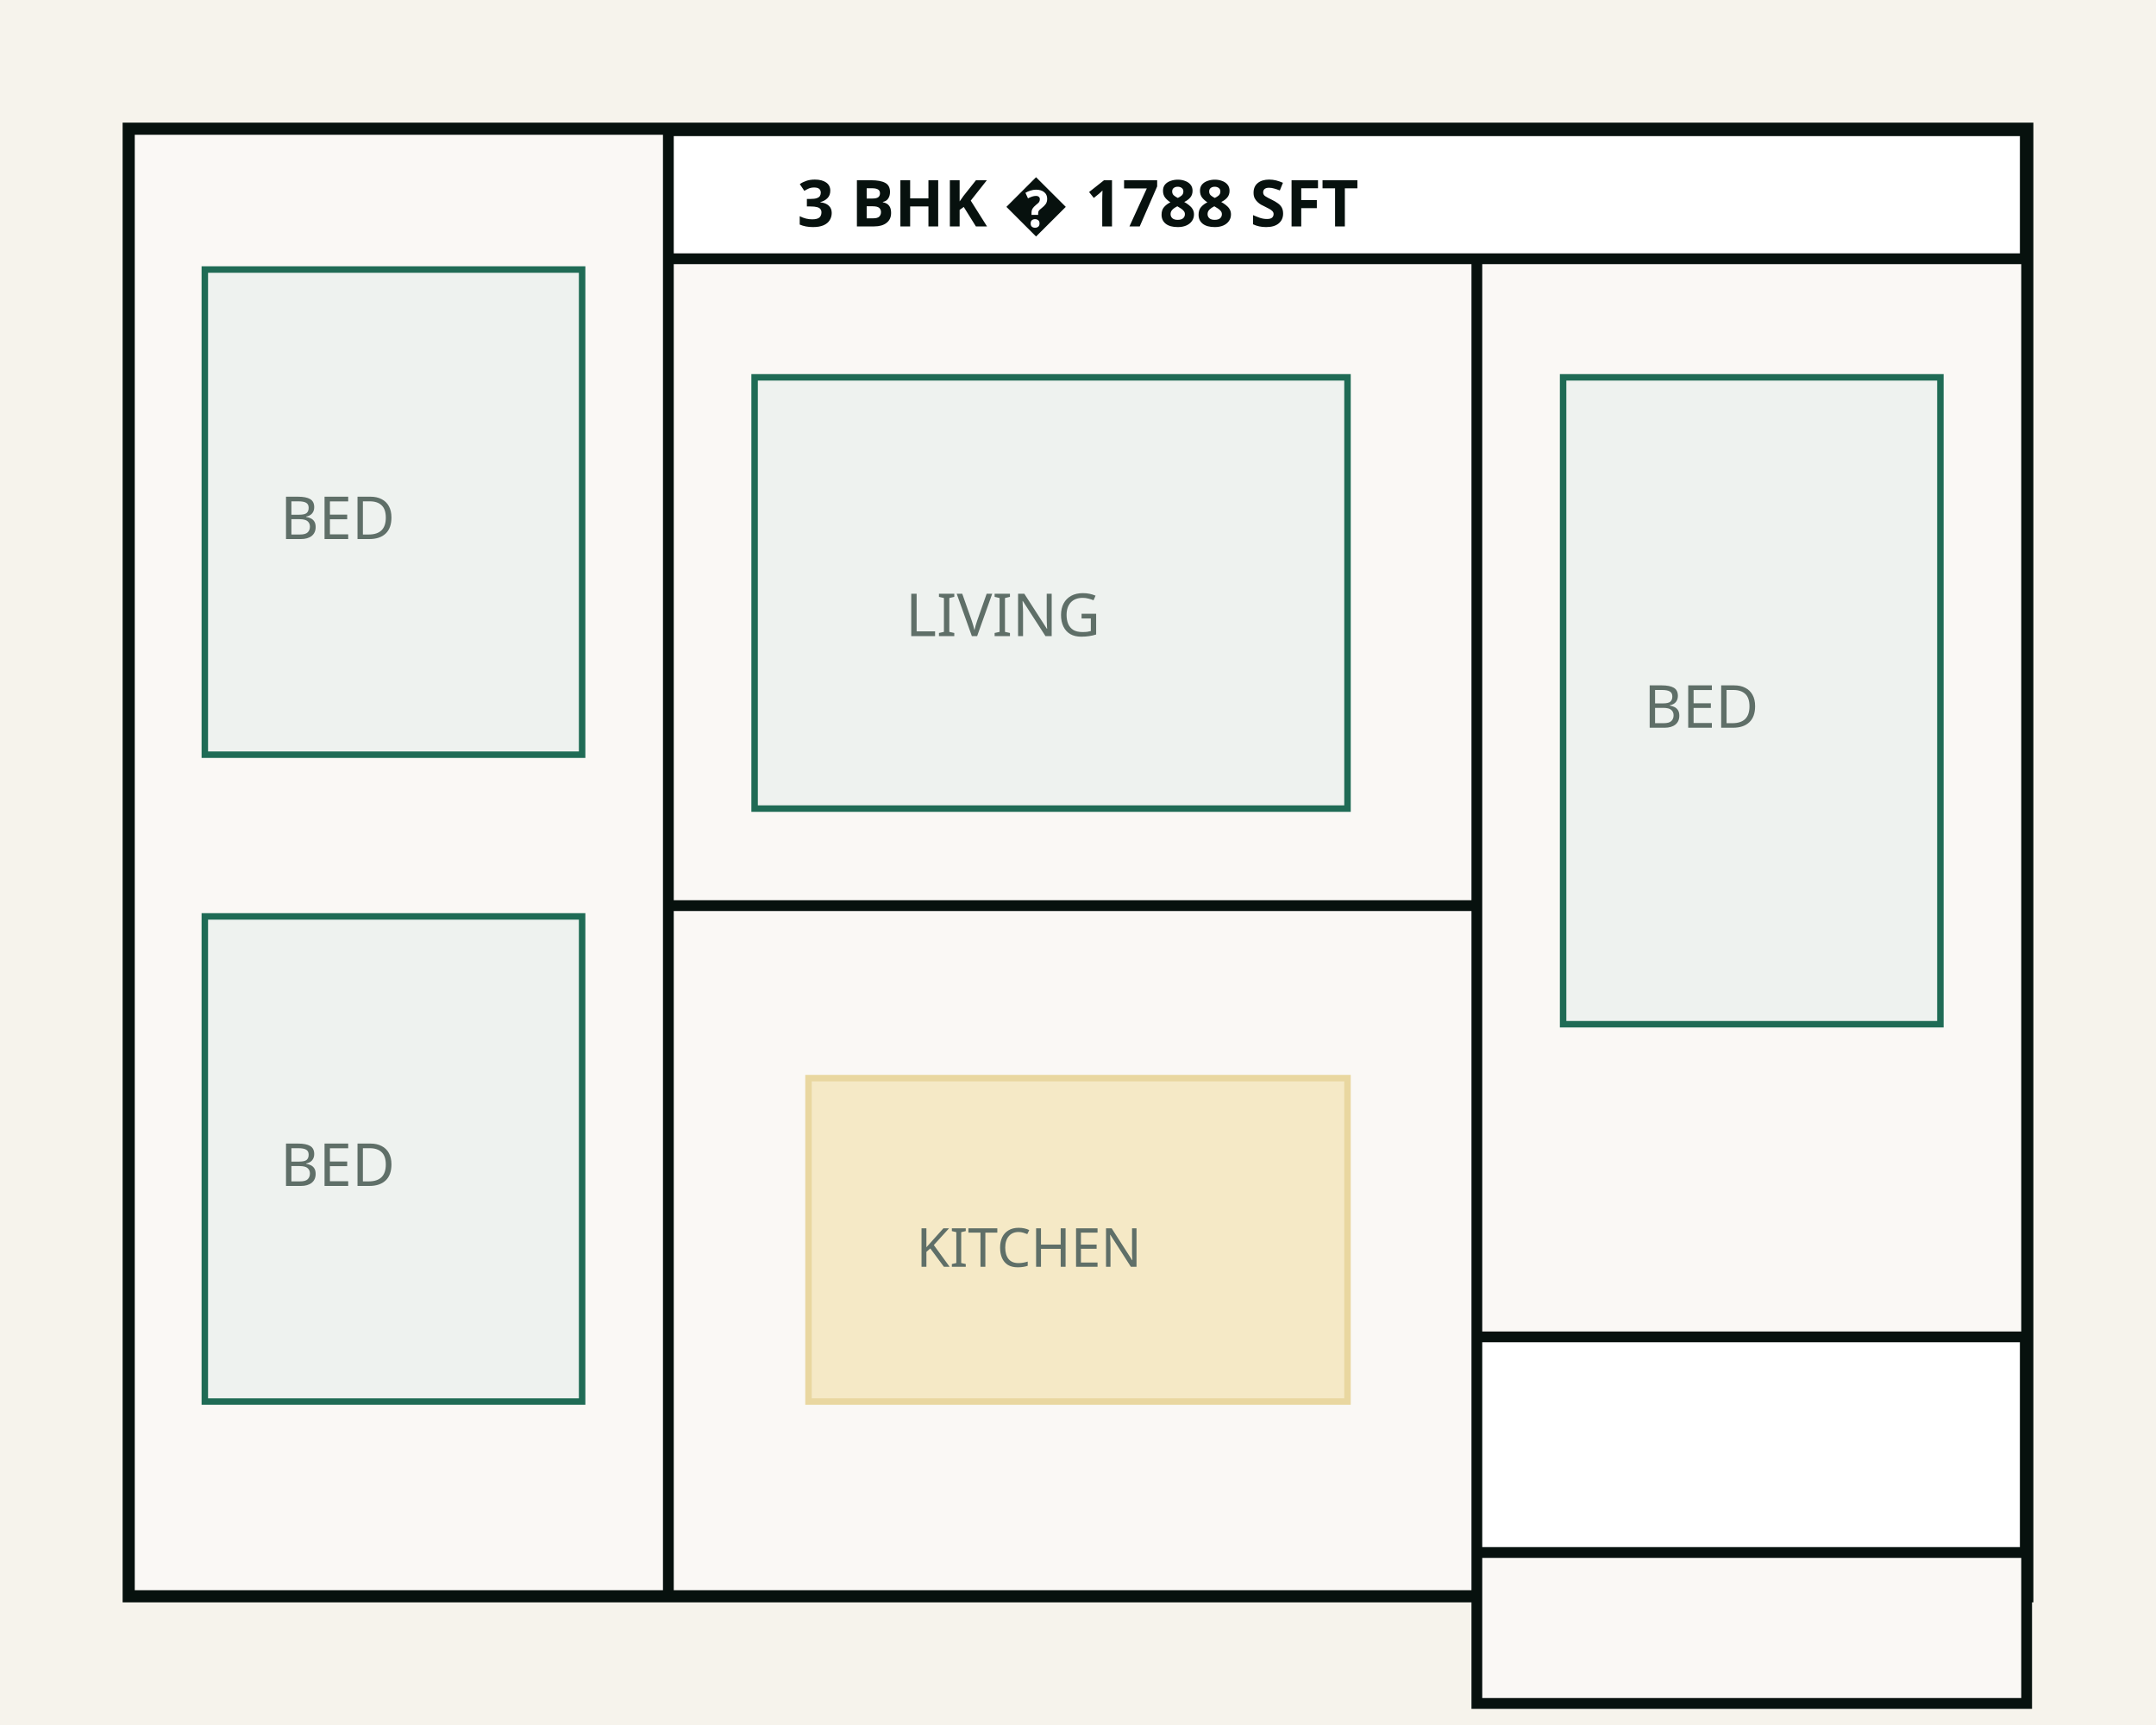
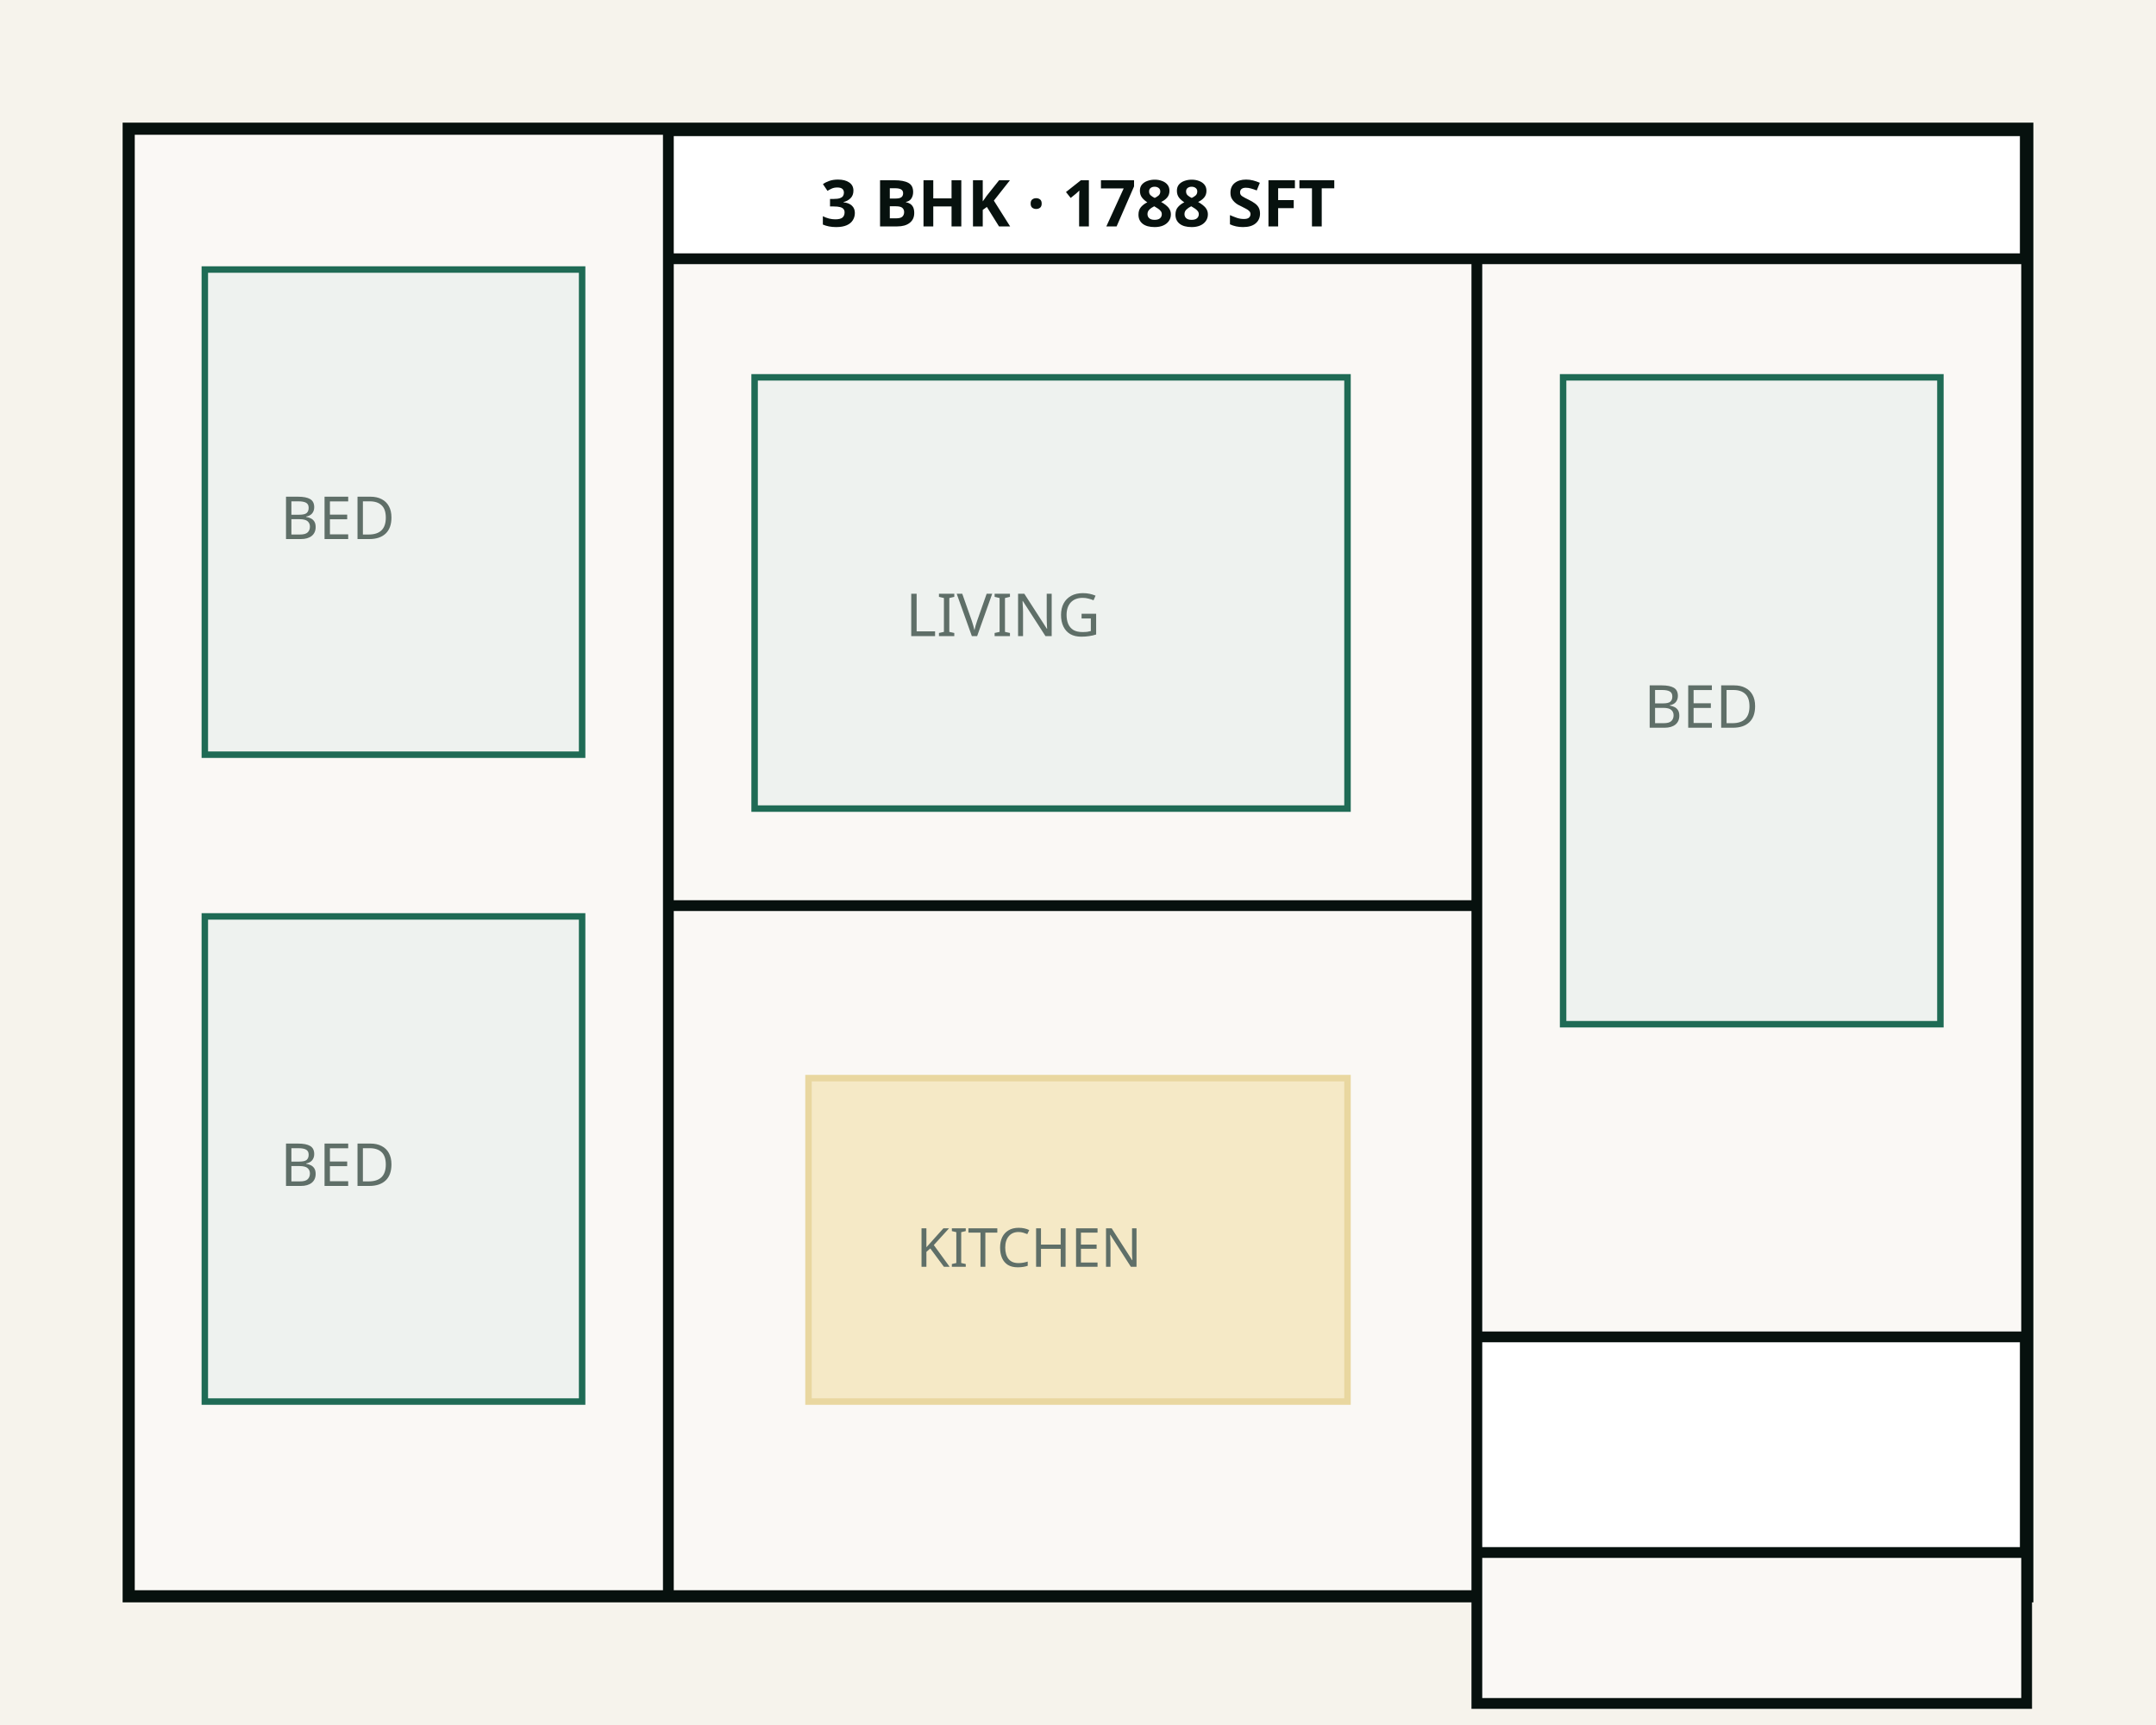
<svg xmlns="http://www.w3.org/2000/svg" viewBox="0 0 400 320" fill="none">
  <rect width="400" height="320" fill="#f6f3ec" />
  <rect x="24" y="24" width="352" height="272" fill="#fff" stroke="#07110e" stroke-width="2.5" />
  <path d="M24 24h100v272H24V24zm100 24h150v120H124V48zm150 0h102v200H274V48zM124 168h150v128H124V168zm150 120h102v28H274v-28z" stroke="#07110e" stroke-width="2" fill="#faf8f5" />
  <rect x="38" y="50" width="70" height="90" fill="#eef2ef" stroke="#1f6b55" stroke-width="1.2" />
  <rect x="38" y="170" width="70" height="90" fill="#eef2ef" stroke="#1f6b55" stroke-width="1.2" />
  <rect x="140" y="70" width="110" height="80" fill="#eef2ef" stroke="#1f6b55" stroke-width="1.2" />
  <rect x="290" y="70" width="70" height="120" fill="#eef2ef" stroke="#1f6b55" stroke-width="1.2" />
  <rect x="150" y="200" width="100" height="60" fill="#f0d78c" stroke="#d4af37" stroke-width="1.2" opacity=".45" />
  <text x="52" y="100" fill="#5f6f68" font-family="Poppins,sans-serif" font-size="11">BED</text>
  <text x="52" y="220" fill="#5f6f68" font-family="Poppins,sans-serif" font-size="11">BED</text>
  <text x="168" y="118" fill="#5f6f68" font-family="Poppins,sans-serif" font-size="11">LIVING</text>
  <text x="305" y="135" fill="#5f6f68" font-family="Poppins,sans-serif" font-size="11">BED</text>
  <text x="170" y="235" fill="#5f6f68" font-family="Poppins,sans-serif" font-size="10">KITCHEN</text>
-   <text x="200" y="42" fill="#07110e" font-family="Poppins,sans-serif" font-size="12" font-weight="600" text-anchor="middle">3 BHK � 1788 SFT</text>
+   <text x="200" y="42" fill="#07110e" font-family="Poppins,sans-serif" font-size="12" font-weight="600" text-anchor="middle">3 BHK · 1788 SFT</text>
</svg>
